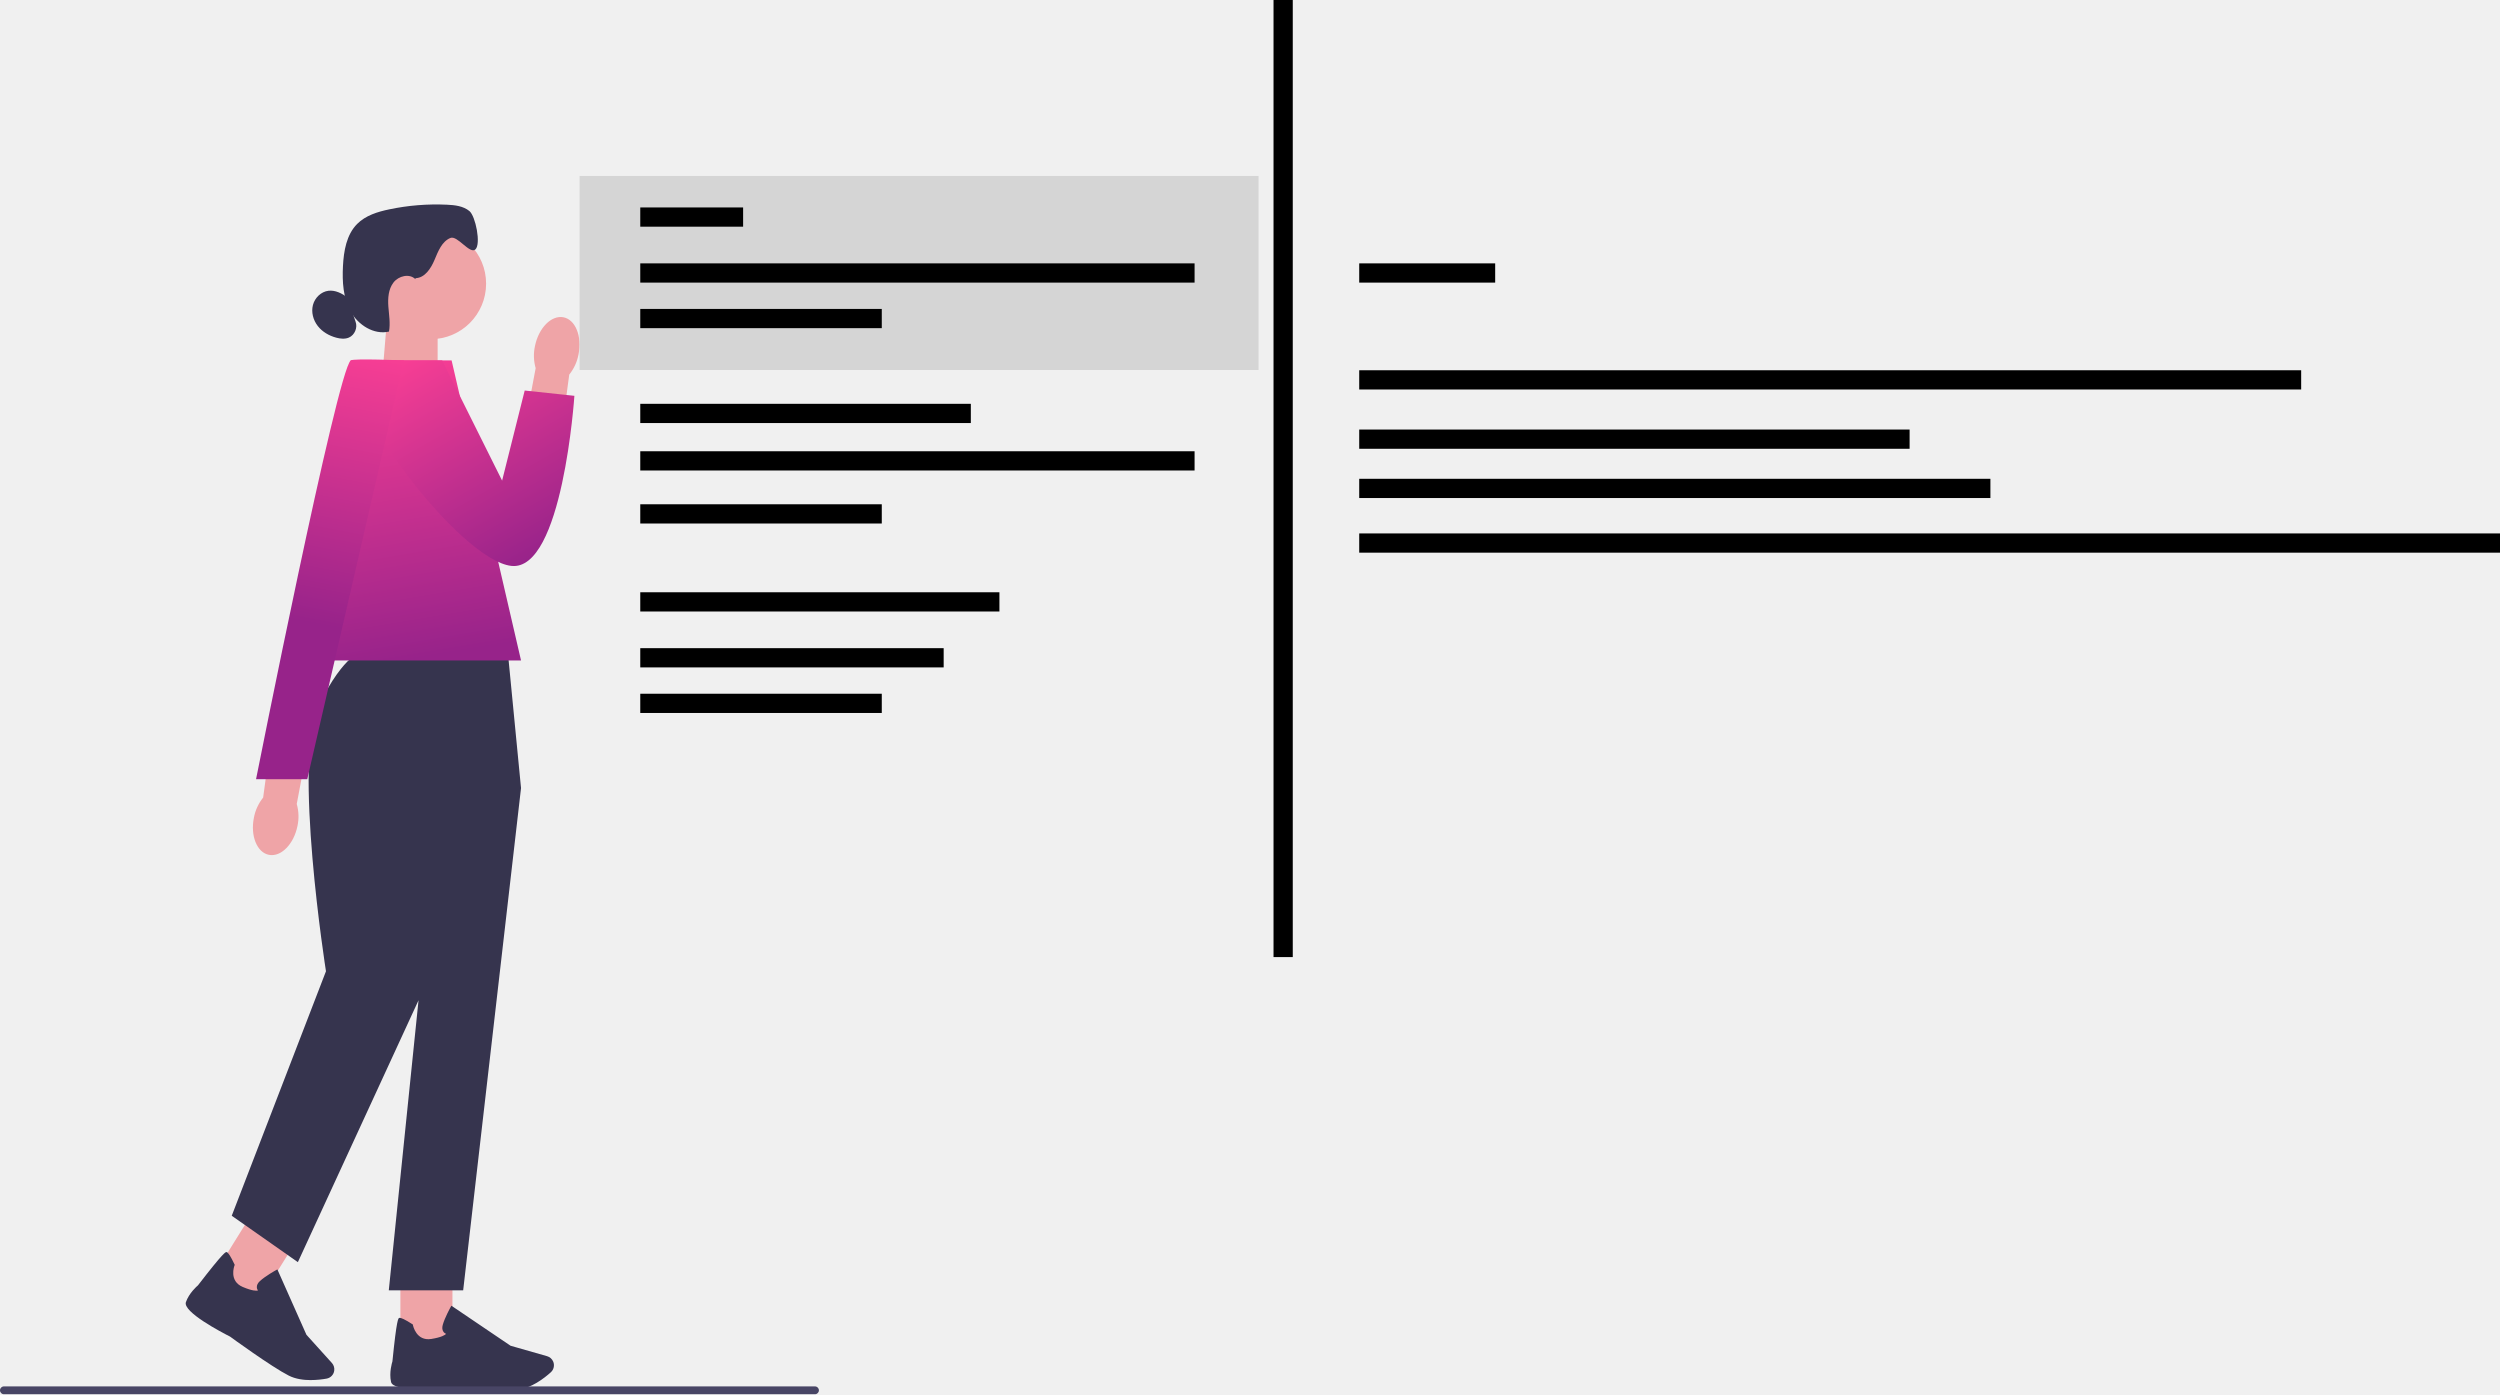
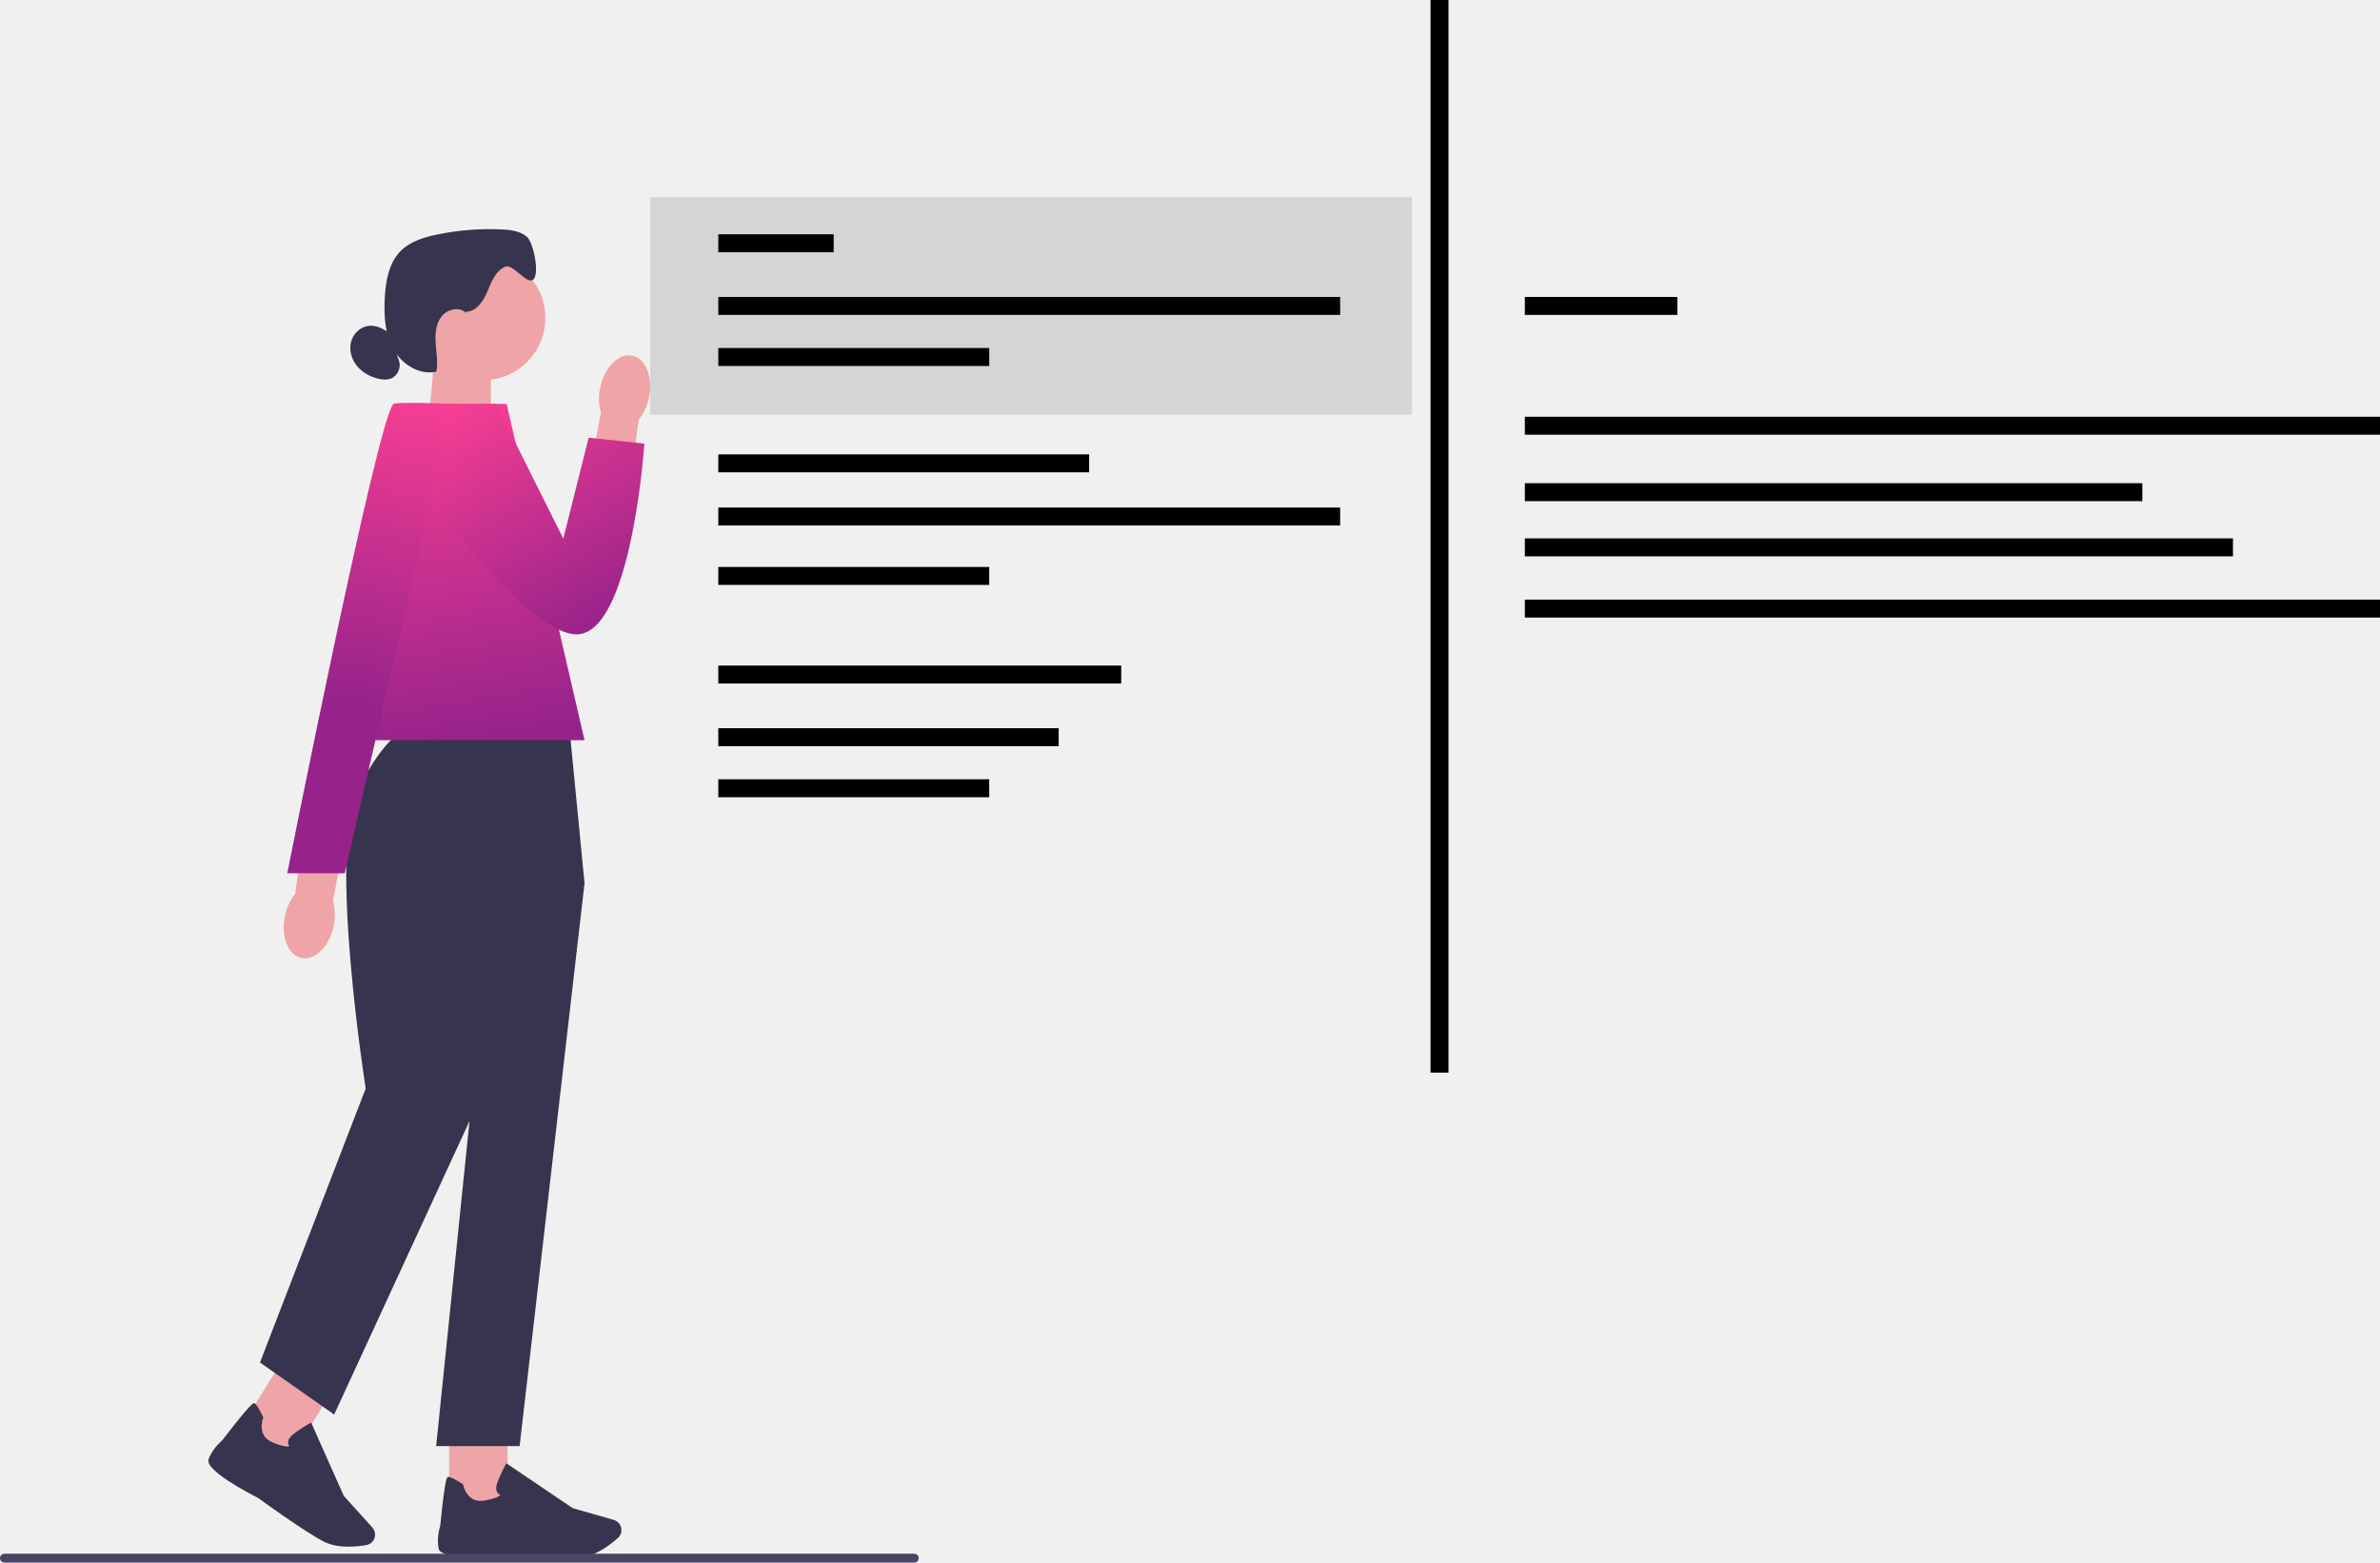
- <svg xmlns="http://www.w3.org/2000/svg" width="260" height="145" viewBox="0 0 260 145" fill="none">
-   <g clip-path="url(#clip0_2642_1276)">
-     <path d="M39.734 39.403L45.513 41.308V32.966H40.27L39.734 39.403Z" fill="#EFA4A7" />
-     <path d="M44.797 35.275C47.977 35.275 50.555 32.69 50.555 29.501C50.555 26.313 47.977 23.727 44.797 23.727C41.617 23.727 39.039 26.313 39.039 29.501C39.039 32.69 41.617 35.275 44.797 35.275Z" fill="#EFA4A7" />
-     <path d="M43.217 28.93C44.182 28.9 44.814 27.925 45.189 27.032C45.564 26.139 45.95 25.116 46.843 24.747C47.573 24.446 48.863 26.481 49.443 25.937C50.043 25.373 49.456 22.472 48.818 21.949C48.18 21.426 47.307 21.327 46.485 21.289C44.479 21.197 42.46 21.357 40.492 21.771C39.274 22.024 38.022 22.407 37.145 23.29C36.033 24.408 35.75 26.098 35.668 27.675C35.587 29.29 35.679 30.979 36.463 32.392C37.248 33.805 38.885 34.848 40.454 34.485C40.611 33.63 40.454 32.751 40.389 31.882C40.328 31.013 40.389 30.076 40.922 29.382C41.454 28.688 42.579 28.417 43.197 29.03" fill="#36344E" />
-     <path d="M36.132 30.931C35.556 30.507 34.867 30.155 34.157 30.24C33.39 30.333 32.745 30.966 32.547 31.715C32.349 32.464 32.571 33.288 33.045 33.9C33.519 34.513 34.222 34.916 34.969 35.118C35.399 35.234 35.873 35.282 36.282 35.108C36.889 34.848 37.214 34.071 36.978 33.452" fill="#36344E" />
-     <path d="M47.055 132.223H41.641V139.922H47.055V132.223Z" fill="#EFA4A7" />
-     <path d="M52.328 144.585C52.898 144.585 53.403 144.571 53.785 144.537C55.224 144.403 56.596 143.34 57.285 142.717C57.595 142.437 57.694 141.992 57.534 141.609C57.418 141.332 57.186 141.127 56.899 141.044L53.099 139.957L46.946 135.794L46.877 135.917C46.85 135.962 46.246 137.053 46.045 137.792C45.967 138.072 45.987 138.305 46.106 138.486C46.188 138.612 46.301 138.684 46.393 138.725C46.28 138.842 45.932 139.078 44.858 139.252C43.289 139.502 42.958 137.87 42.944 137.802L42.934 137.747L42.886 137.716C42.139 137.234 41.679 137.015 41.522 137.063C41.423 137.094 41.256 137.142 40.812 141.585C40.768 141.725 40.454 142.748 40.669 143.723C40.901 144.786 45.533 144.42 46.458 144.335C46.485 144.335 49.954 144.585 52.328 144.585Z" fill="#36344E" />
-     <path d="M26.229 126.17L22.166 132.703L26.759 135.576L30.823 129.043L26.229 126.17Z" fill="#EFA4A7" />
-     <path d="M32.329 143.527C32.963 143.527 33.547 143.452 33.963 143.377C34.372 143.305 34.693 142.98 34.758 142.566C34.805 142.272 34.717 141.974 34.519 141.752L31.868 138.814L28.846 132.017L28.723 132.086C28.675 132.11 27.587 132.715 27.028 133.235C26.813 133.433 26.707 133.642 26.711 133.857C26.711 134.008 26.769 134.128 26.827 134.213C26.67 134.254 26.25 134.268 25.247 133.844C23.784 133.225 24.364 131.665 24.391 131.6L24.412 131.549L24.388 131.497C24.009 130.69 23.736 130.263 23.576 130.218C23.477 130.191 23.31 130.146 20.588 133.676C20.475 133.769 19.67 134.473 19.336 135.414C18.971 136.44 23.095 138.585 23.924 139.005C23.948 139.026 28.266 142.173 30.037 143.065C30.739 143.421 31.572 143.531 32.329 143.531L32.329 143.527Z" fill="#36344E" />
-     <path d="M37.657 67.824H52.813L54.187 81.961L48.17 134.196H40.434L43.528 104.027L30.978 131.264L24.101 126.438L33.901 101.01C33.901 101.01 30.401 78.859 33.151 73.341C35.9 67.824 37.657 67.824 37.657 67.824Z" fill="#36344E" />
-     <path d="M30.118 68.687H54.187L46.966 37.481H36.48L30.118 68.687Z" fill="url(#paint0_linear_2642_1276)" />
-     <path d="M60.164 36.869C60.549 34.971 59.843 33.237 58.595 32.997C57.343 32.758 56.019 34.102 55.634 36.001C55.47 36.757 55.494 37.54 55.709 38.289L54.187 46.351L58.12 46.974L59.202 38.959C59.69 38.347 60.02 37.632 60.164 36.869Z" fill="#EFA4A7" />
-     <path d="M36.736 37.481H45.984L52.219 49.983L54.569 40.615L59.737 41.165C59.737 41.165 58.516 59.472 53.171 58.853C47.826 58.234 35.365 41.74 36.736 37.481Z" fill="url(#paint1_linear_2642_1276)" />
-     <path d="M26.407 85.033C26.022 86.931 26.728 88.665 27.976 88.905C29.228 89.144 30.552 87.8 30.937 85.902C31.101 85.146 31.077 84.362 30.862 83.613L32.383 75.551L28.45 74.929L27.369 82.943C26.881 83.555 26.55 84.27 26.407 85.033Z" fill="#EFA4A7" />
-     <path d="M42.006 37.482C42.006 37.482 36.75 37.259 36.477 37.482C35.044 38.658 26.629 81.038 26.629 81.038H31.957L42.003 37.482H42.006Z" fill="url(#paint2_linear_2642_1276)" />
-     <path d="M85.166 144.593C85.166 144.818 84.985 145 84.76 145H0.406C0.181 145 0 144.818 0 144.593C0 144.367 0.181 144.186 0.406 144.186H84.76C84.985 144.186 85.166 144.367 85.166 144.593Z" fill="#484565" />
-     <path d="M130.888 18.3H60.278V38.481H130.888V18.3Z" fill="#D5D5D5" />
-     <path d="M66.588 22.575H77.284" stroke="black" stroke-width="2" stroke-miterlimit="10" />
-     <path d="M66.588 28.391H124.236" stroke="black" stroke-width="2" stroke-miterlimit="10" />
-     <path d="M141.359 28.391H155.499" stroke="black" stroke-width="2" stroke-miterlimit="10" />
-     <path d="M66.588 33.129H91.705" stroke="black" stroke-width="2" stroke-miterlimit="10" />
-     <path d="M66.588 62.596H103.94" stroke="black" stroke-width="2" stroke-miterlimit="10" />
-     <path d="M66.588 68.41H98.141" stroke="black" stroke-width="2" stroke-miterlimit="10" />
-     <path d="M66.588 73.149H91.705" stroke="black" stroke-width="2" stroke-miterlimit="10" />
-     <path d="M66.588 42.997H100.966" stroke="black" stroke-width="2" stroke-miterlimit="10" />
-     <path d="M66.588 47.931H124.236" stroke="black" stroke-width="2" stroke-miterlimit="10" />
-     <path d="M66.588 53.445H91.705" stroke="black" stroke-width="2" stroke-miterlimit="10" />
-     <path d="M133.447 0V99.537" stroke="black" stroke-width="2" stroke-miterlimit="10" />
-     <path d="M141.359 39.507H239.322" stroke="black" stroke-width="2" stroke-miterlimit="10" />
-     <path d="M141.359 45.673H198.599" stroke="black" stroke-width="2" stroke-miterlimit="10" />
-     <path d="M141.359 50.795H207.002" stroke="black" stroke-width="2" stroke-miterlimit="10" />
-     <path d="M141.359 56.477H260" stroke="black" stroke-width="2" stroke-miterlimit="10" />
+ <svg xmlns="http://www.w3.org/2000/svg" width="265" height="174" viewBox="0 0 265 174" fill="none">
+   <g clip-path="url(#clip0_2644_4137)">
+     <path d="M47.724 47.283L54.665 49.57V39.559H48.368L47.724 47.283Z" fill="#EFA4A7" />
+     <path d="M53.804 42.33C57.624 42.33 60.72 39.228 60.72 35.401C60.72 31.575 57.624 28.473 53.804 28.473C49.985 28.473 46.889 31.575 46.889 35.401C46.889 39.228 49.985 42.33 53.804 42.33Z" fill="#EFA4A7" />
+     <path d="M51.907 34.717C53.067 34.68 53.825 33.51 54.276 32.439C54.726 31.367 55.189 30.14 56.263 29.697C57.139 29.335 58.688 31.778 59.385 31.125C60.106 30.448 59.401 26.967 58.635 26.339C57.869 25.711 56.82 25.592 55.833 25.547C53.423 25.436 50.998 25.629 48.634 26.126C47.171 26.429 45.668 26.889 44.615 27.948C43.279 29.29 42.939 31.318 42.841 33.21C42.742 35.148 42.853 37.175 43.795 38.87C44.738 40.566 46.704 41.818 48.589 41.383C48.777 40.356 48.589 39.301 48.511 38.259C48.437 37.216 48.511 36.092 49.15 35.258C49.789 34.425 51.141 34.101 51.883 34.836" fill="#36344E" />
+     <path d="M43.398 37.118C42.705 36.609 41.878 36.186 41.026 36.289C40.104 36.4 39.329 37.159 39.092 38.058C38.854 38.957 39.12 39.946 39.69 40.681C40.259 41.416 41.103 41.9 42.001 42.142C42.517 42.282 43.086 42.339 43.578 42.13C44.307 41.818 44.697 40.886 44.414 40.143" fill="#36344E" />
+     <path d="M56.517 158.667H50.015V167.906H56.517V158.667Z" fill="#EFA4A7" />
+     <path d="M62.851 173.502C63.535 173.502 64.141 173.486 64.6 173.444C66.329 173.284 67.976 172.008 68.804 171.261C69.177 170.924 69.296 170.391 69.103 169.931C68.964 169.598 68.685 169.352 68.341 169.254L63.777 167.948L56.386 162.953L56.304 163.101C56.271 163.154 55.546 164.464 55.304 165.35C55.21 165.687 55.234 165.966 55.378 166.183C55.476 166.335 55.611 166.422 55.722 166.471C55.587 166.61 55.169 166.894 53.878 167.103C51.993 167.403 51.596 165.445 51.58 165.363L51.567 165.297L51.51 165.26C50.613 164.681 50.06 164.418 49.871 164.476C49.752 164.513 49.552 164.57 49.019 169.902C48.966 170.071 48.589 171.298 48.847 172.468C49.126 173.744 54.689 173.305 55.8 173.202C55.832 173.202 59.999 173.502 62.851 173.502Z" fill="#36344E" />
+     <path d="M31.504 151.404L26.623 159.244L32.141 162.691L37.021 154.851L31.504 151.404Z" fill="#EFA4A7" />
+     <path d="M38.83 172.232C39.592 172.232 40.292 172.142 40.792 172.052C41.284 171.965 41.669 171.575 41.747 171.079C41.804 170.726 41.698 170.369 41.46 170.102L38.277 166.576L34.647 158.42L34.499 158.502C34.442 158.531 33.135 159.257 32.463 159.881C32.205 160.119 32.078 160.37 32.082 160.628C32.082 160.809 32.151 160.953 32.221 161.055C32.033 161.105 31.529 161.121 30.324 160.612C28.567 159.869 29.263 157.997 29.296 157.919L29.32 157.858L29.292 157.796C28.837 156.828 28.509 156.314 28.317 156.261C28.198 156.228 27.997 156.175 24.728 160.411C24.592 160.522 23.625 161.367 23.224 162.496C22.785 163.727 27.739 166.301 28.735 166.806C28.763 166.83 33.95 170.607 36.077 171.678C36.92 172.105 37.92 172.236 38.83 172.236L38.83 172.232Z" fill="#36344E" />
+     <path d="M45.229 81.39H63.433L65.084 98.354L57.856 161.035H48.564L52.28 124.833L37.207 157.518L28.948 151.726L40.718 121.213C40.718 121.213 36.515 94.631 39.817 88.01C43.119 81.39 45.229 81.39 45.229 81.39Z" fill="#36344E" />
+     <path d="M36.175 82.424H65.084L56.41 44.977H43.816L36.175 82.424Z" fill="url(#paint0_linear_2644_4137)" />
+     <path d="M72.262 44.243C72.725 41.965 71.877 39.884 70.377 39.597C68.873 39.309 67.284 40.922 66.821 43.2C66.624 44.108 66.653 45.047 66.911 45.946L65.084 55.621L69.808 56.368L71.106 46.751C71.692 46.016 72.09 45.158 72.262 44.243Z" fill="#EFA4A7" />
+     <path d="M44.123 44.977H55.23L62.72 59.98L65.543 48.737L71.75 49.398C71.75 49.398 70.283 71.366 63.863 70.623C57.443 69.88 42.476 50.088 44.123 44.977Z" fill="url(#paint1_linear_2644_4137)" />
+     <path d="M31.717 102.039C31.254 104.317 32.102 106.398 33.602 106.685C35.105 106.973 36.695 105.36 37.158 103.082C37.355 102.175 37.326 101.235 37.068 100.336L38.895 90.661L34.171 89.914L32.873 99.531C32.287 100.266 31.889 101.124 31.717 102.039Z" fill="#EFA4A7" />
+     <path d="M50.453 44.978C50.453 44.978 44.139 44.711 43.812 44.978C42.091 46.39 31.983 97.246 31.983 97.246H38.383L50.449 44.978H50.453Z" fill="url(#paint2_linear_2644_4137)" />
+     <path d="M102.292 173.511C102.292 173.782 102.075 173.999 101.804 173.999H0.488C0.217 173.999 0 173.782 0 173.511C0 173.24 0.217 173.022 0.488 173.022H101.804C102.075 173.022 102.292 173.24 102.292 173.511Z" fill="#484565" />
+     <path d="M157.208 21.96H72.398V46.177H157.208V21.96Z" fill="#D5D5D5" />
+     <path d="M79.978 27.091H92.825" stroke="black" stroke-width="2" stroke-miterlimit="10" />
+     <path d="M79.978 34.068H149.219" stroke="black" stroke-width="2" stroke-miterlimit="10" />
+     <path d="M169.784 34.068H186.768" stroke="black" stroke-width="2" stroke-miterlimit="10" />
+     <path d="M79.978 39.754H110.145" stroke="black" stroke-width="2" stroke-miterlimit="10" />
+     <path d="M79.978 75.115H124.841" stroke="black" stroke-width="2" stroke-miterlimit="10" />
+     <path d="M79.978 82.092H117.876" stroke="black" stroke-width="2" stroke-miterlimit="10" />
+     <path d="M79.978 87.778H110.145" stroke="black" stroke-width="2" stroke-miterlimit="10" />
+     <path d="M79.978 51.597H121.269" stroke="black" stroke-width="2" stroke-miterlimit="10" />
+     <path d="M79.978 57.517H149.219" stroke="black" stroke-width="2" stroke-miterlimit="10" />
+     <path d="M79.978 64.135H110.145" stroke="black" stroke-width="2" stroke-miterlimit="10" />
+     <path d="M160.281 0V119.444" stroke="black" stroke-width="2" stroke-miterlimit="10" />
+     <path d="M169.784 47.408H287.446" stroke="black" stroke-width="2" stroke-miterlimit="10" />
+     <path d="M169.784 54.808H238.535" stroke="black" stroke-width="2" stroke-miterlimit="10" />
+     <path d="M169.784 60.953H248.627" stroke="black" stroke-width="2" stroke-miterlimit="10" />
+     <path d="M169.784 67.772H312.282" stroke="black" stroke-width="2" stroke-miterlimit="10" />
  </g>
  <defs>
-     <linearGradient id="paint0_linear_2642_1276" x1="37" y1="38" x2="42.153" y2="68.687" gradientUnits="userSpaceOnUse">
+     <linearGradient id="paint0_linear_2644_4137" x1="44.44" y1="45.6" x2="50.618" y2="82.426" gradientUnits="userSpaceOnUse">
      <stop stop-color="#F73E94" />
      <stop offset="1" stop-color="#97238A" />
    </linearGradient>
-     <linearGradient id="paint1_linear_2642_1276" x1="42.069" y1="37.481" x2="54.3" y2="58.868" gradientUnits="userSpaceOnUse">
+     <linearGradient id="paint1_linear_2644_4137" x1="50.528" y1="44.977" x2="65.199" y2="70.653" gradientUnits="userSpaceOnUse">
      <stop stop-color="#F73E94" />
      <stop offset="1" stop-color="#97238A" />
    </linearGradient>
-     <linearGradient id="paint2_linear_2642_1276" x1="41.41" y1="37.389" x2="36" y2="65.5" gradientUnits="userSpaceOnUse">
+     <linearGradient id="paint2_linear_2644_4137" x1="49.737" y1="44.867" x2="43.25" y2="78.602" gradientUnits="userSpaceOnUse">
      <stop stop-color="#F73E94" />
      <stop offset="1" stop-color="#97238A" />
    </linearGradient>
-     <clipPath id="clip0_2642_1276">
-       <rect width="260" height="145" fill="white" />
+     <clipPath id="clip0_2644_4137">
+       <rect width="265" height="174" fill="white" />
    </clipPath>
  </defs>
</svg>
